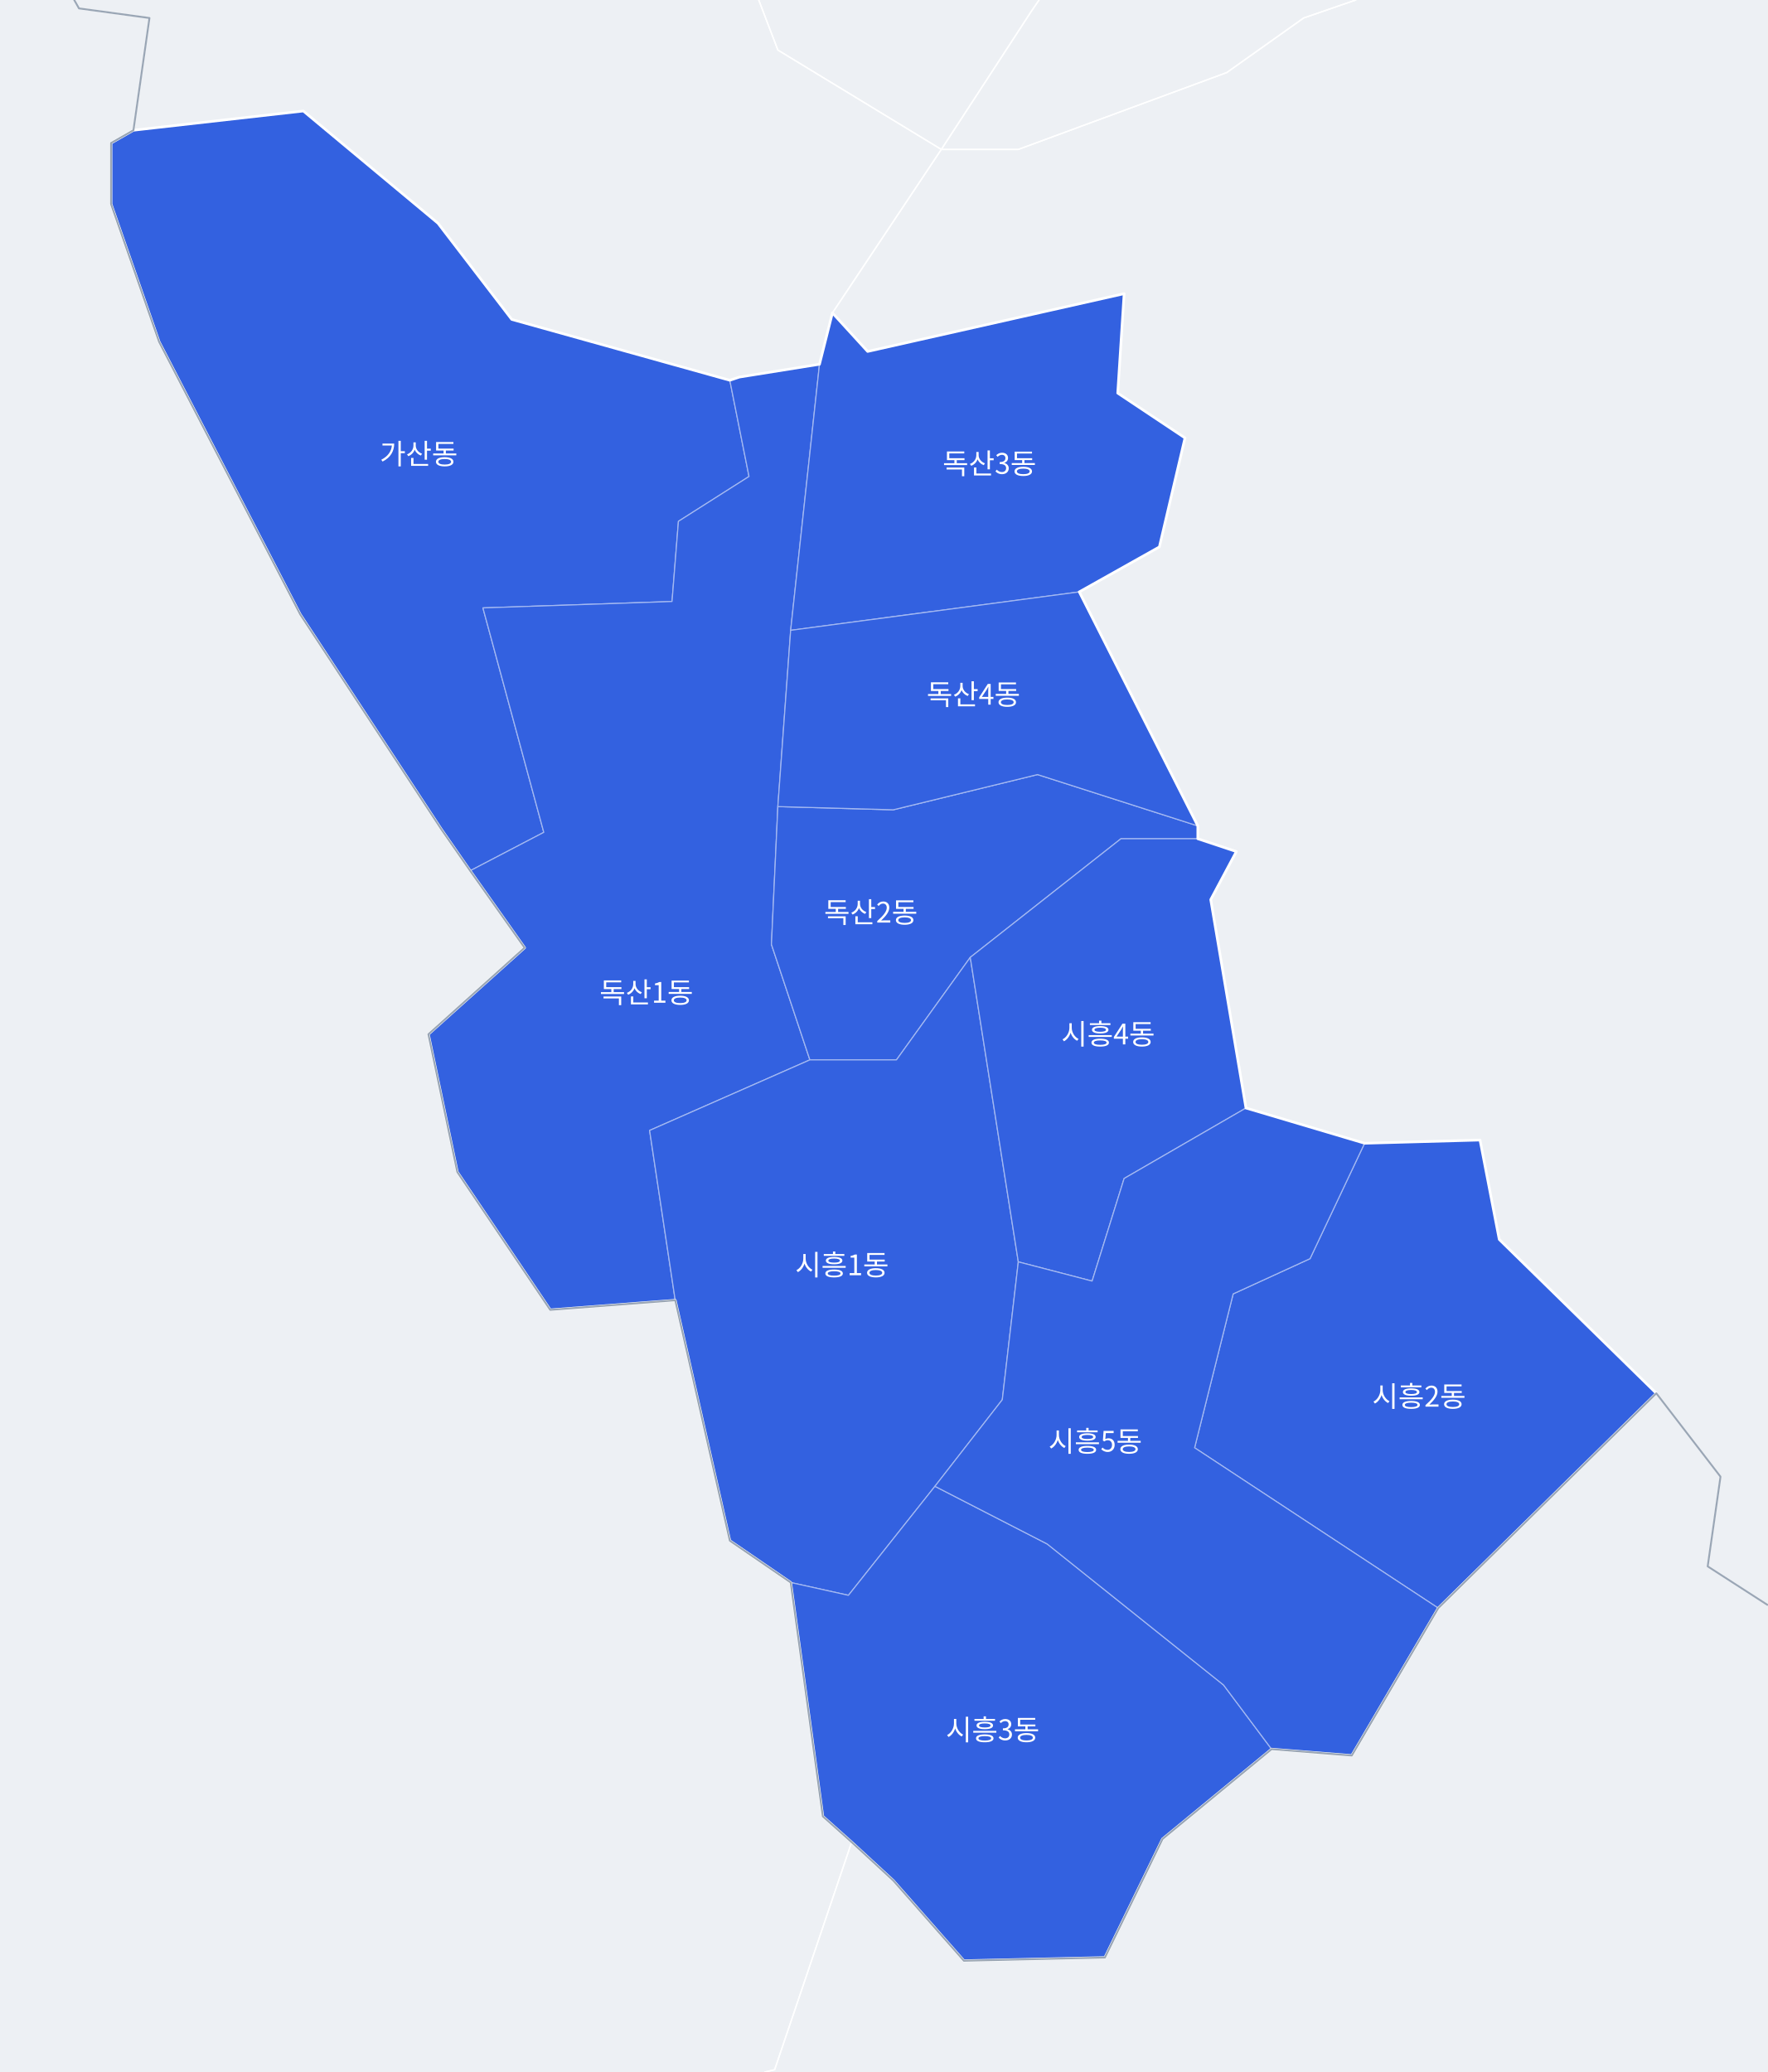
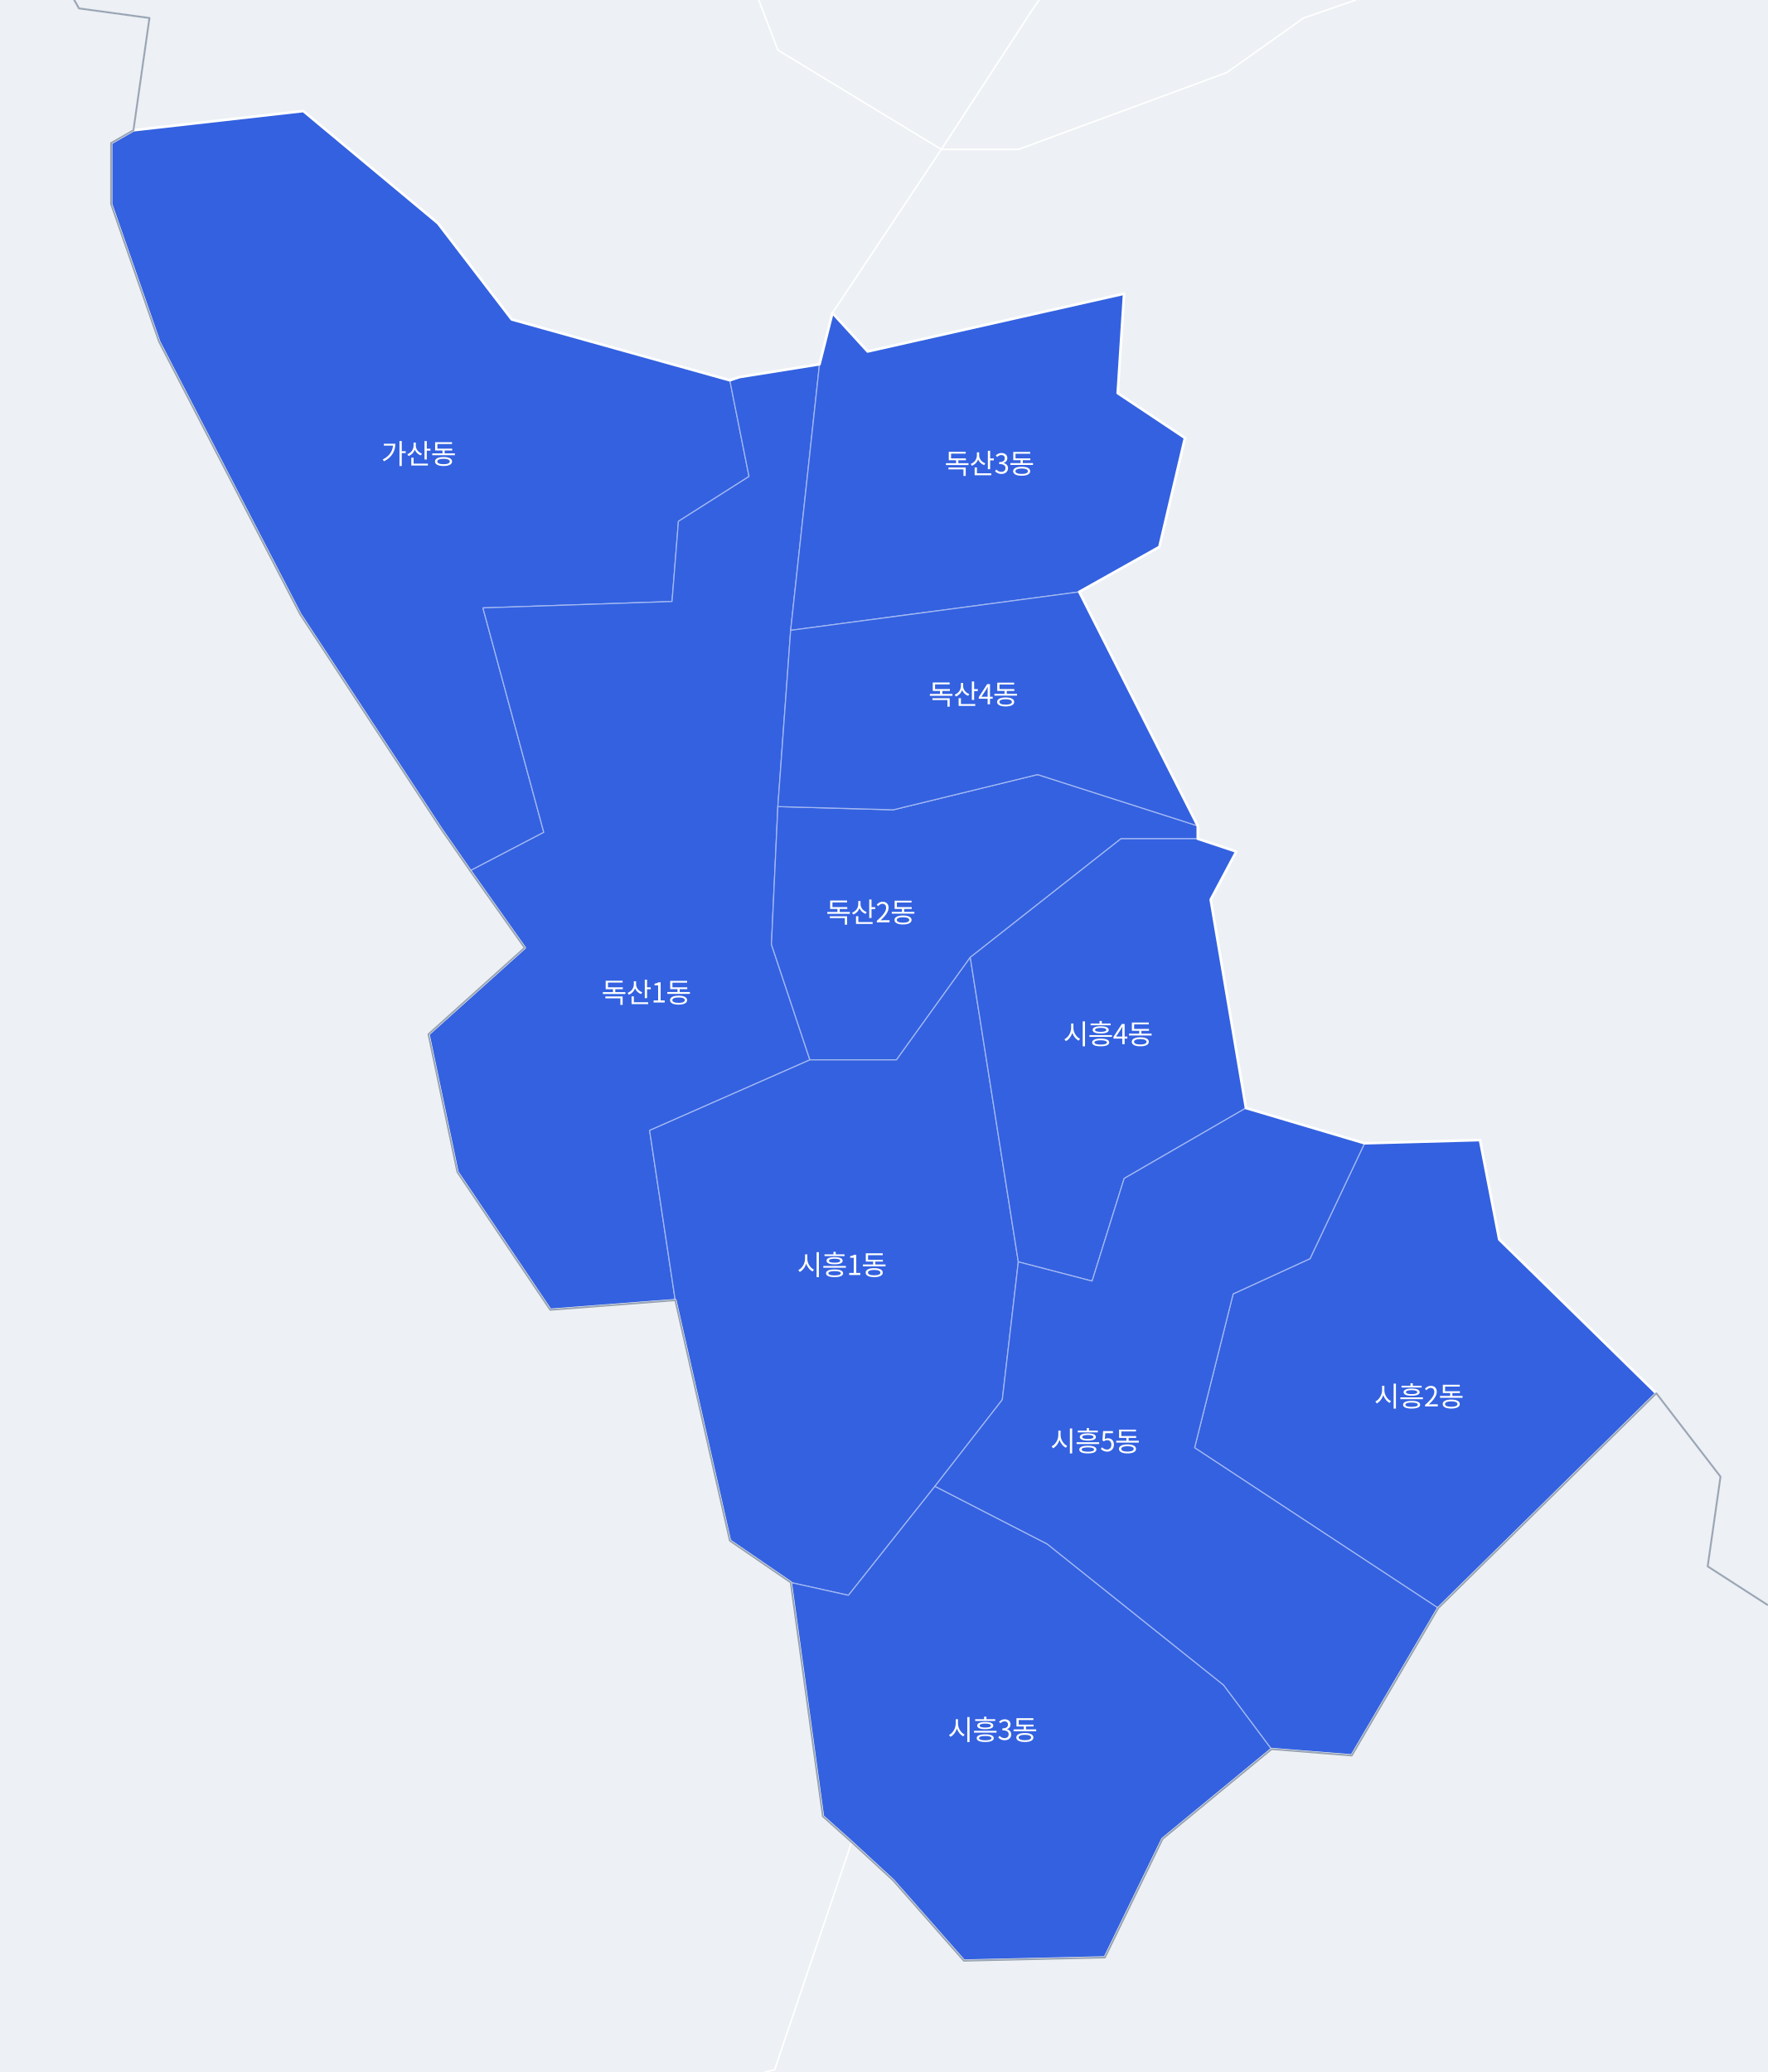
- <svg xmlns="http://www.w3.org/2000/svg" width="1600" height="1876" viewBox="0 0 1600 1876" font-family="'Malgun Gothic','맑은 고딕','Apple SD Gothic Neo','Noto Sans KR','Noto Sans CJK KR',sans-serif">
+ <svg xmlns="http://www.w3.org/2000/svg" width="1600" height="1876" viewBox="0 0 1600 1876" font-family="Pretendard,'Pretendard Variable','Apple SD Gothic Neo','Malgun Gothic','맑은 고딕','Noto Sans KR','Noto Sans CJK KR',sans-serif">
  <g id="배경">
    <path d="M686.9 0L704.2 45.3 852.2 135.3 753.6 283.3 741.9 329.8 669.4 341.4 660.7 344.3 463.3 289.2 396.5 202.1 274.6 100.5 120.8 117.9 135.3 16.3 71.5 7.6 67.2 0Z" fill="#EDF0F4" fill-rule="evenodd" />
    <path d="M704.2 45.3L686.9 0 940.7 0 933.5 10.5 852.2 135.3Z" fill="#EDF0F4" fill-rule="evenodd" />
    <path d="M852.2 135.3L933.5 10.5 940.7 0 1227.4 0 1180.2 16.3 1110.6 65.7 921.9 135.3Z" fill="#EDF0F4" fill-rule="evenodd" />
    <path d="M1499.5 1261.5L1357.3 1122.2 1339.9 1032.2 1235.4 1035.1 1128 1003.2 1096.1 814.5 1119.3 771 1084.4 759.4 1084.4 747.8 977.1 535.9 1049.6 495.2 1072.8 396.5 1011.9 355.9 1017.7 265.9 785.5 318.2 753.6 283.3 852.2 135.3 921.9 135.3 1110.6 65.7 1180.2 16.3 1227.4 0 1600 0 1600 1453 1546 1418.2 1557.6 1337Z" fill="#EDF0F4" fill-rule="evenodd" />
    <path d="M1600 1876L692.6 1876 701.3 1873.9 771 1667.9 808.7 1702.7 872.6 1775.3 1000.3 1772.4 1052.5 1665 1151.2 1583.7 1223.8 1589.5 1302.1 1456 1499.5 1261.5 1557.6 1337 1546 1418.2 1600 1453Z" fill="#EDF0F4" fill-rule="evenodd" />
    <path d="M0 1876L0 0 67.2 0 71.5 7.6 135.3 16.3 120.8 117.9 100.5 129.5 100.5 184.7 144 309.5 271.7 556.2 399.4 750.7 425.6 788.4 474.9 858.1 387.8 936.4 414 1061.2 498.1 1186 611.3 1177.3 660.7 1395 715.8 1432.8 744.9 1644.6 771 1667.9 701.3 1873.9 692.6 1876Z" fill="#EDF0F4" fill-rule="evenodd" />
    <path d="M686.9 0L704.2 45.3 852.2 135.3 753.6 283.3 741.9 329.8 669.4 341.4 660.7 344.3 463.3 289.2 396.5 202.1 274.6 100.5 120.8 117.9 135.3 16.3 71.5 7.6 67.2 0" fill="none" stroke="#FFFFFF" stroke-width="1.2" stroke-linejoin="round" stroke-linecap="round" />
    <path d="M704.2 45.3L686.9 0M940.7 0L933.5 10.5 852.2 135.3 704.2 45.3" fill="none" stroke="#FFFFFF" stroke-width="1.2" stroke-linejoin="round" stroke-linecap="round" />
    <path d="M1227.4 0L1180.2 16.3 1110.6 65.7 921.9 135.3 852.2 135.3 933.5 10.5 940.7 0" fill="none" stroke="#FFFFFF" stroke-width="1.2" stroke-linejoin="round" stroke-linecap="round" />
    <path d="M1600 1453L1546 1418.2 1557.6 1337 1499.5 1261.5 1357.3 1122.2 1339.9 1032.2 1235.4 1035.1 1128 1003.2 1096.1 814.5 1119.3 771 1084.4 759.4 1084.4 747.8 977.1 535.9 1049.6 495.2 1072.8 396.5 1011.9 355.9 1017.7 265.9 785.5 318.2 753.6 283.3 852.2 135.3 921.9 135.3 1110.6 65.7 1180.2 16.3 1227.4 0" fill="none" stroke="#FFFFFF" stroke-width="1.2" stroke-linejoin="round" stroke-linecap="round" />
    <path d="M692.6 1876L701.3 1873.9 771 1667.9 808.7 1702.7 872.6 1775.3 1000.3 1772.4 1052.5 1665 1151.2 1583.7 1223.8 1589.5 1302.1 1456 1499.5 1261.5 1557.6 1337 1546 1418.2 1600 1453" fill="none" stroke="#FFFFFF" stroke-width="1.2" stroke-linejoin="round" stroke-linecap="round" />
    <path d="M67.2 0L71.5 7.6 135.3 16.3 120.8 117.9 100.5 129.5 100.5 184.7 144 309.5 271.7 556.2 399.4 750.7 425.6 788.4 474.9 858.1 387.8 936.4 414 1061.2 498.1 1186 611.3 1177.3 660.7 1395 715.8 1432.8 744.9 1644.6 771 1667.9 701.3 1873.9 692.6 1876" fill="none" stroke="#FFFFFF" stroke-width="1.2" stroke-linejoin="round" stroke-linecap="round" />
  </g>
  <g id="대상_내부">
    <path id="서울특별시_금천구_가산동" d="M274.6 100.5L120.8 117.9 100.5 129.5 100.5 184.7 144 309.5 271.7 556.2 399.4 750.7 425.6 788.4 492.3 753.6 437.2 550.4 608.4 544.6 614.2 472 678.1 431.4 660.7 344.3 463.3 289.2 396.5 202.1Z" fill="#3361E0" fill-rule="evenodd" stroke="#A3B8F1" stroke-width="1" stroke-linejoin="round" />
    <path id="서울특별시_금천구_독산1동" d="M715.8 570.7L741.9 329.8 669.4 341.4 660.7 344.3 678.1 431.4 614.2 472 608.4 544.6 437.2 550.4 492.3 753.6 425.6 788.4 474.9 858.1 387.8 936.4 414 1061.2 498.1 1186 611.3 1177.3 588.1 1023.5 733.2 959.6 698.4 855.1 704.2 730.3Z" fill="#3361E0" fill-rule="evenodd" stroke="#A3B8F1" stroke-width="1" stroke-linejoin="round" />
    <path id="서울특별시_금천구_독산2동" d="M1084.4 747.8L939.3 701.3 808.7 733.2 704.2 730.3 698.4 855.1 733.2 959.6 811.6 959.6 878.4 866.8 1014.8 759.4 1084.4 759.4Z" fill="#3361E0" fill-rule="evenodd" stroke="#A3B8F1" stroke-width="1" stroke-linejoin="round" />
    <path id="서울특별시_금천구_독산3동" d="M977.1 535.9L1049.6 495.2 1072.8 396.5 1011.9 355.9 1017.7 265.9 785.5 318.2 753.6 283.3 741.9 329.8 715.8 570.7Z" fill="#3361E0" fill-rule="evenodd" stroke="#A3B8F1" stroke-width="1" stroke-linejoin="round" />
    <path id="서울특별시_금천구_독산4동" d="M1084.4 747.8L977.1 535.9 715.8 570.7 704.2 730.3 808.7 733.2 939.3 701.3Z" fill="#3361E0" fill-rule="evenodd" stroke="#A3B8F1" stroke-width="1" stroke-linejoin="round" />
    <path id="서울특별시_금천구_시흥1동" d="M921.9 1142.5L878.4 866.8 811.6 959.6 733.2 959.6 588.1 1023.5 611.3 1177.3 660.7 1395 715.8 1432.8 768.1 1444.4 846.4 1345.7 907.4 1267.3Z" fill="#3361E0" fill-rule="evenodd" stroke="#A3B8F1" stroke-width="1" stroke-linejoin="round" />
    <path id="서울특별시_금천구_시흥2동" d="M1499.5 1261.5L1357.3 1122.2 1339.9 1032.2 1235.4 1035.1 1186 1139.6 1116.4 1171.5 1081.5 1310.8 1302.1 1456Z" fill="#3361E0" fill-rule="evenodd" stroke="#A3B8F1" stroke-width="1" stroke-linejoin="round" />
    <path id="서울특별시_금천구_시흥3동" d="M1151.2 1583.7L1107.7 1525.6 948 1397.9 846.4 1345.7 768.1 1444.4 715.8 1432.8 744.9 1644.6 771 1667.9 808.7 1702.7 872.6 1775.3 1000.3 1772.4 1052.5 1665Z" fill="#3361E0" fill-rule="evenodd" stroke="#A3B8F1" stroke-width="1" stroke-linejoin="round" />
    <path id="서울특별시_금천구_시흥4동" d="M1084.4 759.4L1014.8 759.4 878.4 866.8 921.9 1142.5 988.7 1159.9 1017.7 1067 1128 1003.2 1096.1 814.5 1119.3 771Z" fill="#3361E0" fill-rule="evenodd" stroke="#A3B8F1" stroke-width="1" stroke-linejoin="round" />
    <path id="서울특별시_금천구_시흥5동" d="M1235.4 1035.1L1128 1003.2 1017.7 1067 988.7 1159.9 921.9 1142.5 907.4 1267.3 846.4 1345.7 948 1397.9 1107.7 1525.6 1151.2 1583.7 1223.8 1589.5 1302.1 1456 1081.5 1310.8 1116.4 1171.5 1186 1139.6Z" fill="#3361E0" fill-rule="evenodd" stroke="#A3B8F1" stroke-width="1" stroke-linejoin="round" />
  </g>
  <g id="대상">
    <path d="M872.6 1775.3L808.7 1702.7 771 1667.9 744.9 1644.6 715.8 1432.8 660.7 1395 611.3 1177.3 498.1 1186 414 1061.2 387.8 936.4 474.9 858.1 425.6 788.4 399.4 750.7 271.7 556.2 144 309.5 100.5 184.7 100.5 129.5 120.8 117.9 274.6 100.5 396.5 202.1 463.3 289.2 660.7 344.3 669.4 341.4 741.9 329.8 753.6 283.3 785.5 318.2 1017.7 265.9 1011.9 355.9 1072.8 396.5 1049.6 495.2 977.1 535.9 1084.4 747.8 1084.4 759.4 1119.3 771 1096.1 814.5 1128 1003.2 1235.4 1035.1 1339.9 1032.2 1357.3 1122.2 1499.5 1261.5 1302.1 1456 1223.8 1589.5 1151.2 1583.7 1052.5 1665 1000.3 1772.4 872.6 1775.3" fill="none" stroke="#FFFFFF" stroke-width="2.4" stroke-linejoin="round" stroke-linecap="round" />
  </g>
  <g id="시도경계">
    <path d="M1600 1453L1546 1418.2 1557.6 1337 1499.5 1261.5 1302.1 1456 1223.8 1589.5 1151.2 1583.7 1052.5 1665 1000.3 1772.4 872.6 1775.3 808.7 1702.7 771 1667.9 744.9 1644.6 715.8 1432.8 660.7 1395 611.3 1177.3 498.1 1186 414 1061.2 387.8 936.4 474.9 858.1 425.6 788.4 399.4 750.7 271.7 556.2 144 309.5 100.5 184.7 100.5 129.5 120.8 117.9 135.3 16.3 71.5 7.6 67.2 0M67.2 0L71.5 7.6 135.3 16.3 120.8 117.9 100.5 129.5 100.5 184.7 144 309.5 271.7 556.2 399.4 750.7 425.6 788.4 474.9 858.1 387.8 936.4 414 1061.2 498.1 1186 611.3 1177.3 660.7 1395 715.8 1432.8 744.9 1644.6 771 1667.9 808.7 1702.7 872.6 1775.3 1000.3 1772.4 1052.5 1665 1151.2 1583.7 1223.8 1589.5 1302.1 1456 1499.5 1261.5 1557.6 1337 1546 1418.2 1600 1453" fill="none" stroke="#9AA6B5" stroke-width="1.7" stroke-linejoin="round" stroke-linecap="round" />
  </g>
  <g id="지명" text-anchor="middle">
-     <text x="379.1" y="420.3" font-size="25.6" font-weight="500" fill="#FFFFFF">가산동</text>
-     <text x="585.2" y="907.9" font-size="25.6" font-weight="500" fill="#FFFFFF">독산1동</text>
-     <text x="762.3" y="1154.6" font-size="25.6" font-weight="500" fill="#FFFFFF">시흥1동</text>
-     <text x="991.6" y="1314.3" font-size="25.6" font-weight="500" fill="#FFFFFF">시흥5동</text>
-     <text x="898.7" y="1575.5" font-size="25.6" font-weight="500" fill="#FFFFFF">시흥3동</text>
-     <text x="1284.7" y="1273.6" font-size="25.6" font-weight="500" fill="#FFFFFF">시흥2동</text>
-     <text x="895.8" y="429" font-size="25.6" font-weight="500" fill="#FFFFFF">독산3동</text>
-     <text x="1003.2" y="945.6" font-size="25.6" font-weight="500" fill="#FFFFFF">시흥4동</text>
-     <text x="881.3" y="638" font-size="25.6" font-weight="500" fill="#FFFFFF">독산4동</text>
-     <text x="788.4" y="835.3" font-size="25.6" font-weight="500" fill="#FFFFFF">독산2동</text>
+     <text x="379.1" y="420" font-size="25" font-weight="500" letter-spacing="-0.5" fill="#FFFFFF">가산동</text>
+     <text x="585.2" y="907.7" font-size="25" font-weight="500" letter-spacing="-0.5" fill="#FFFFFF">독산1동</text>
+     <text x="762.3" y="1154.4" font-size="25" font-weight="500" letter-spacing="-0.5" fill="#FFFFFF">시흥1동</text>
+     <text x="991.6" y="1314" font-size="25" font-weight="500" letter-spacing="-0.5" fill="#FFFFFF">시흥5동</text>
+     <text x="898.7" y="1575.3" font-size="25" font-weight="500" letter-spacing="-0.5" fill="#FFFFFF">시흥3동</text>
+     <text x="1284.7" y="1273.4" font-size="25" font-weight="500" letter-spacing="-0.5" fill="#FFFFFF">시흥2동</text>
+     <text x="895.8" y="428.8" font-size="25" font-weight="500" letter-spacing="-0.5" fill="#FFFFFF">독산3동</text>
+     <text x="1003.2" y="945.4" font-size="25" font-weight="500" letter-spacing="-0.5" fill="#FFFFFF">시흥4동</text>
+     <text x="881.3" y="637.7" font-size="25" font-weight="500" letter-spacing="-0.5" fill="#FFFFFF">독산4동</text>
+     <text x="788.4" y="835.1" font-size="25" font-weight="500" letter-spacing="-0.5" fill="#FFFFFF">독산2동</text>
  </g>
</svg>
